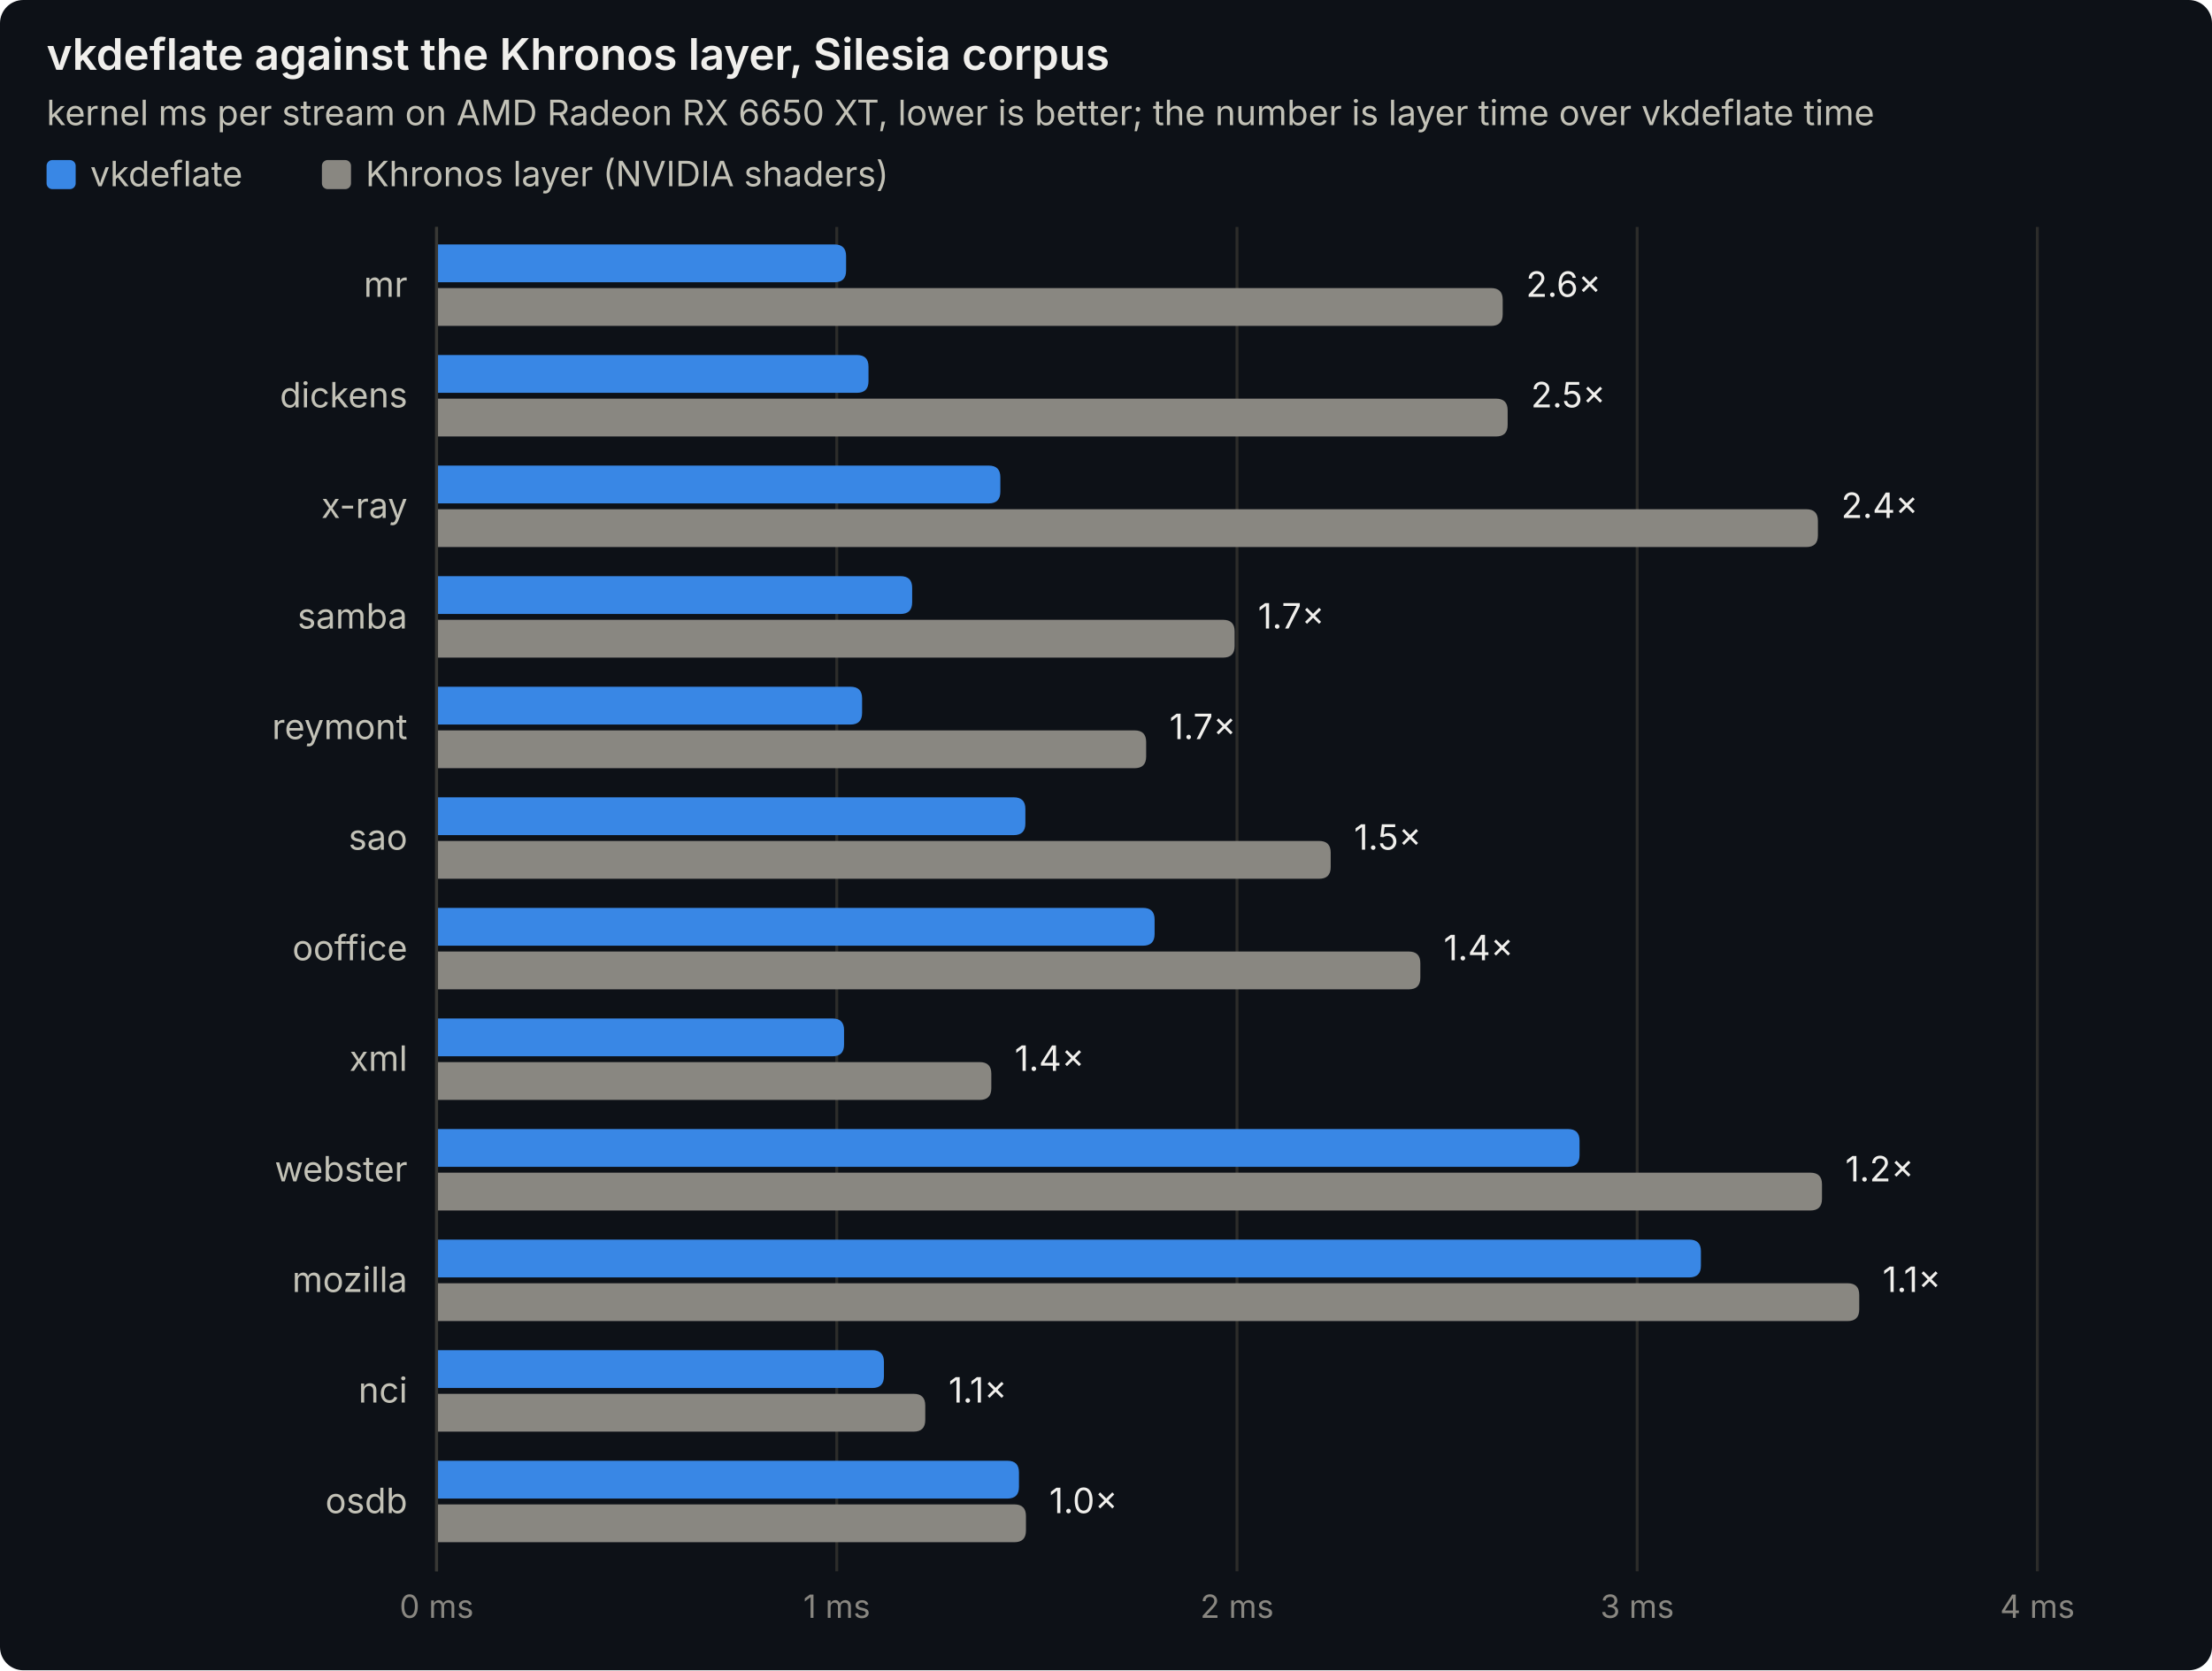
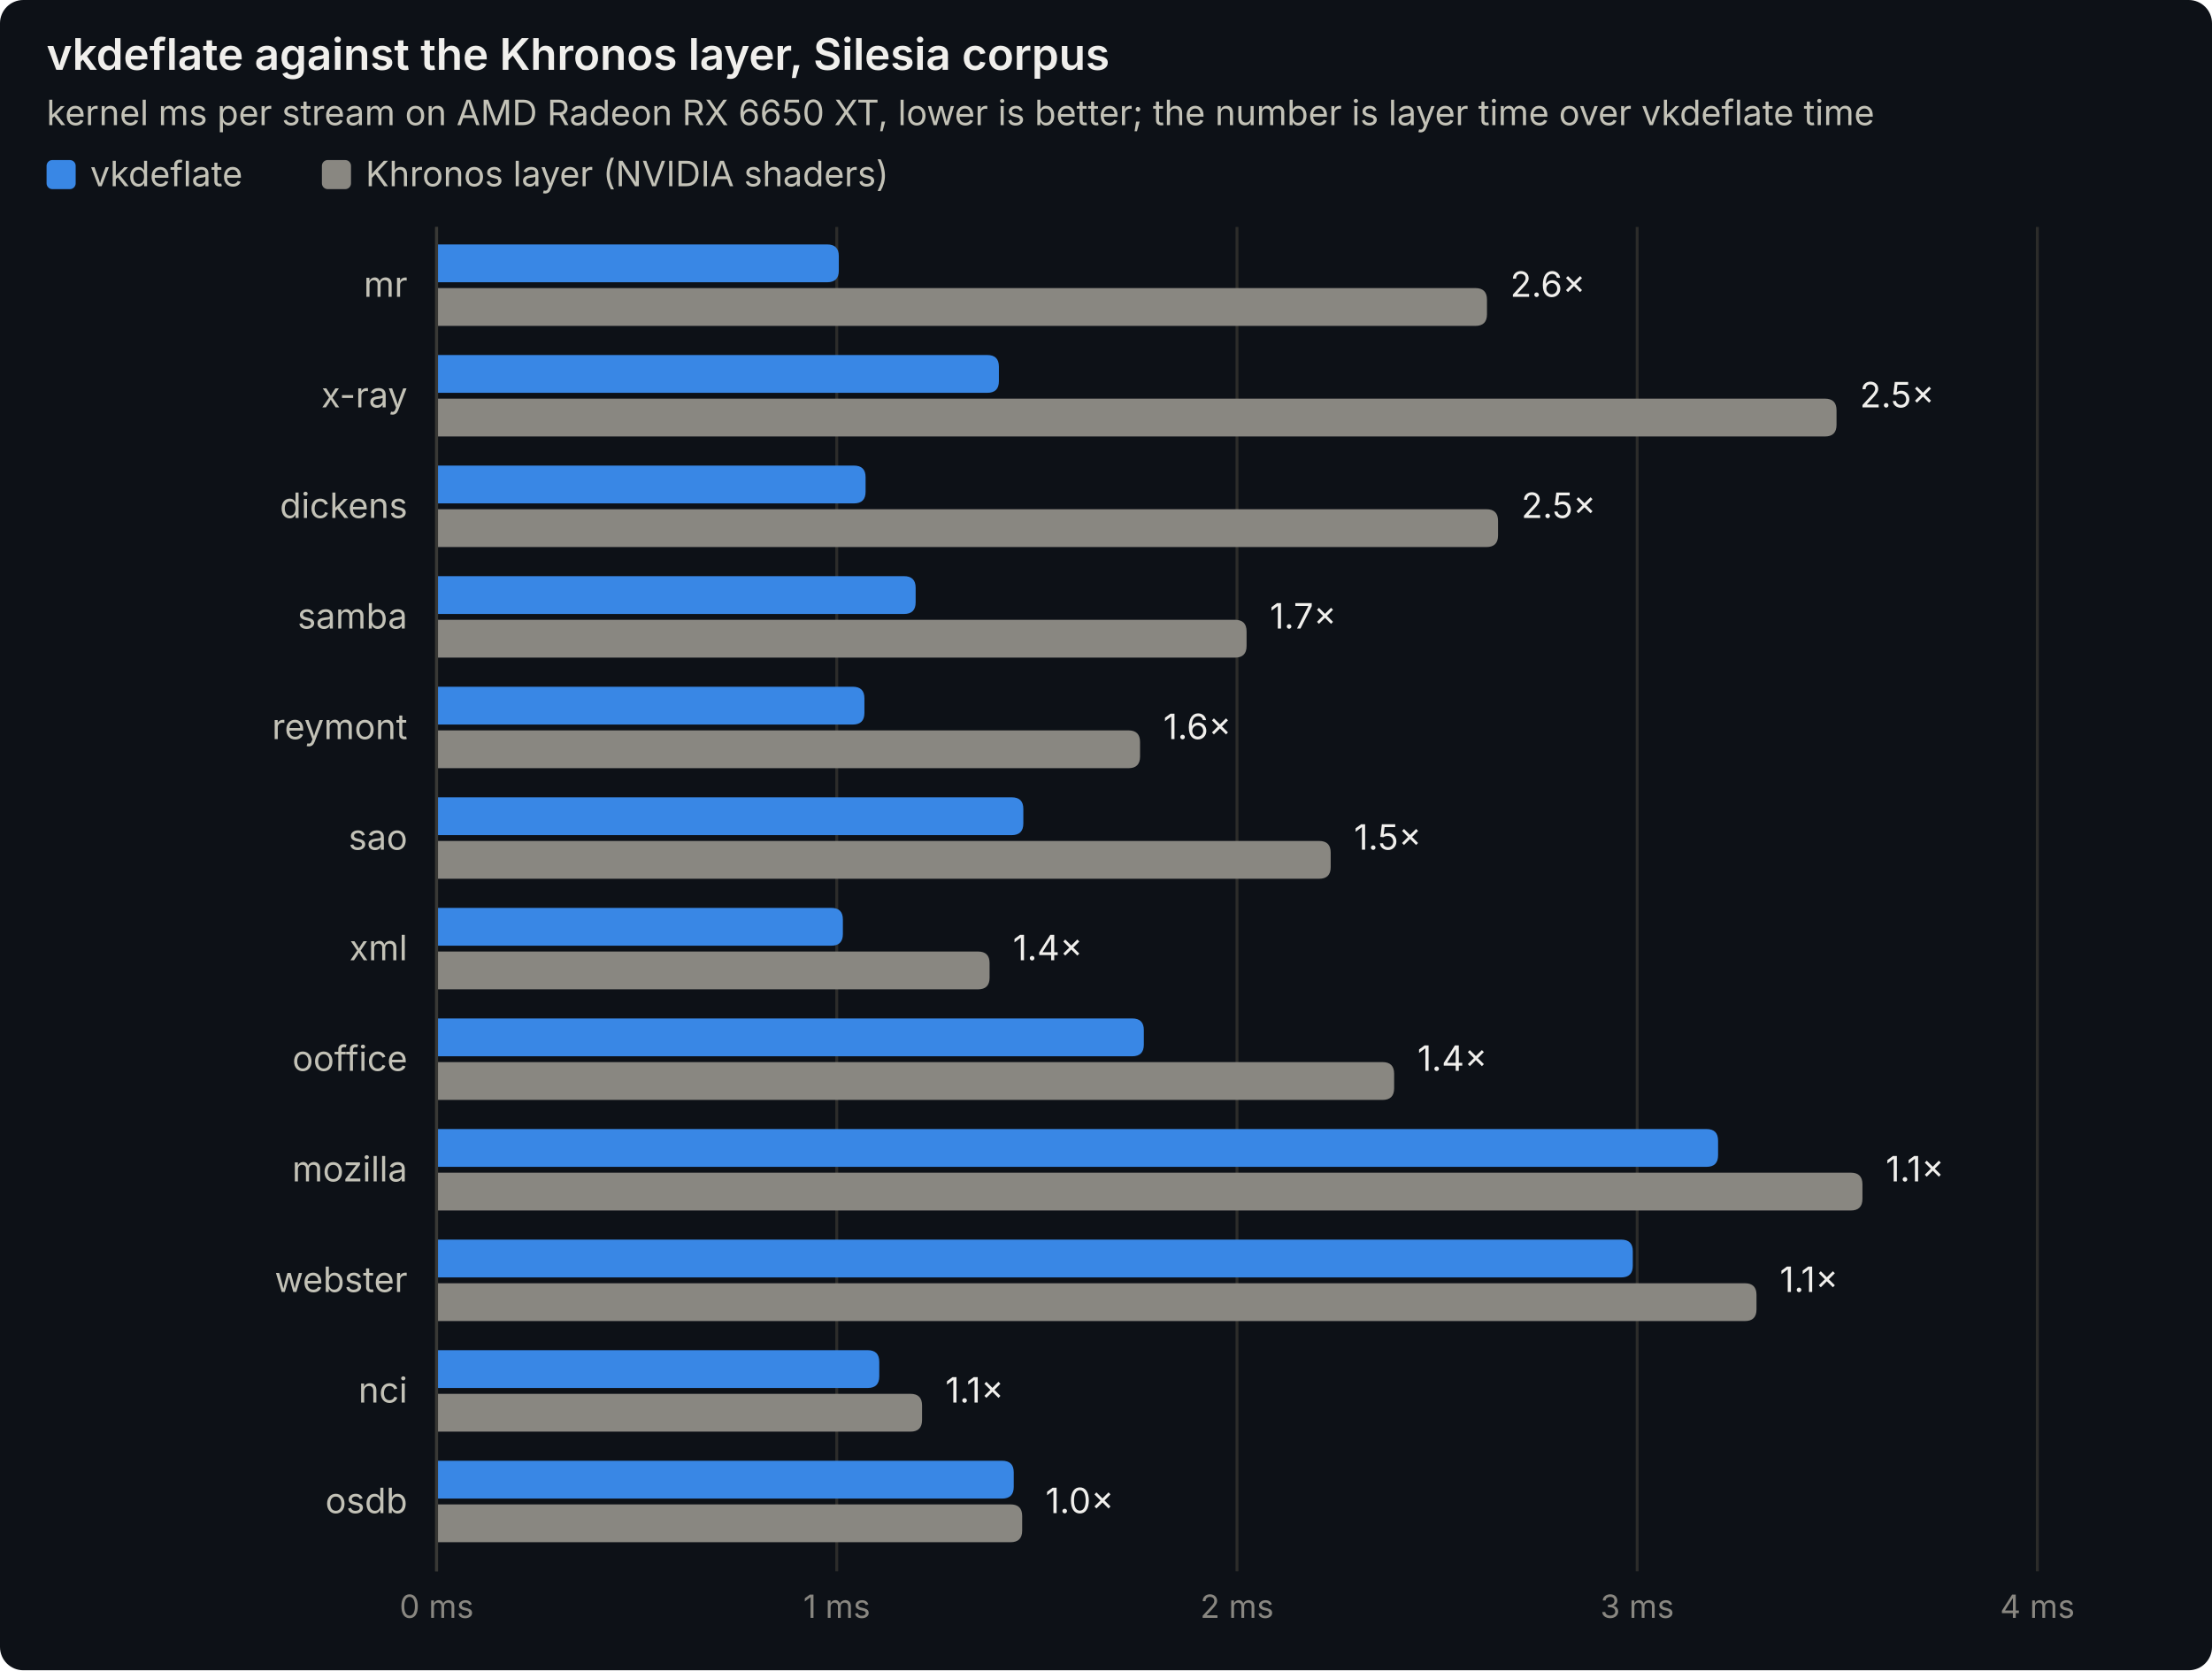
<svg xmlns="http://www.w3.org/2000/svg" viewBox="0 0 760 574" width="760" height="574" role="img" aria-labelledby="t d" font-family="system-ui, -apple-system, 'Segoe UI', sans-serif">
  <style>
.bg{fill:#0d1117}.p{fill:#f0efec}.s{fill:#c3c2b7}.m{fill:#898781}
.grid{stroke:#2c2c2a;stroke-width:1}.axis{stroke:#383835;stroke-width:1}
.c1{fill:#3987e5}.c2{fill:#d95926}.c3{fill:#199e70}.cg{fill:#898781}
.l1{stroke:#3987e5}.l2{stroke:#d95926}.l3{stroke:#199e70}
.o1{fill:#184f95}.o2{fill:#3987e5}.o3{fill:#9ec5f4}
.ring{stroke:#0d1117;stroke-width:2}
.box{fill:#1a1a19;stroke:#383835;stroke-width:1}.hi{fill:#0d366b;stroke:#3987e5;stroke-width:1}
</style>
  <rect width="760" height="574" rx="8" class="bg" />
  <text x="16.0" y="24.0" class="p" font-size="15" font-weight="600" text-anchor="start">vkdeflate against the Khronos layer, Silesia corpus</text>
  <text x="16.0" y="43.0" class="s" font-size="12" font-weight="400" text-anchor="start">kernel ms per stream on AMD Radeon RX 6650 XT, lower is better; the number is layer time over vkdeflate time</text>
  <rect x="16.0" y="55.0" width="10.0" height="10.0" rx="2" class="c1" />
  <text x="31.0" y="64.0" class="s" font-size="12" font-weight="400" text-anchor="start">vkdeflate</text>
  <rect x="110.6" y="55.0" width="10.0" height="10.0" rx="2" class="cg" />
  <text x="125.6" y="64.0" class="s" font-size="12" font-weight="400" text-anchor="start">Khronos layer (NVIDIA shaders)</text>
  <line x1="150.0" y1="78.0" x2="150.0" y2="540.0" class="grid" />
  <text x="150.0" y="556.0" class="m" font-size="11" font-weight="400" text-anchor="middle">0 ms</text>
  <line x1="287.5" y1="78.0" x2="287.5" y2="540.0" class="grid" />
  <text x="287.5" y="556.0" class="m" font-size="11" font-weight="400" text-anchor="middle">1 ms</text>
  <line x1="425.0" y1="78.0" x2="425.0" y2="540.0" class="grid" />
  <text x="425.0" y="556.0" class="m" font-size="11" font-weight="400" text-anchor="middle">2 ms</text>
  <line x1="562.5" y1="78.0" x2="562.5" y2="540.0" class="grid" />
  <text x="562.5" y="556.0" class="m" font-size="11" font-weight="400" text-anchor="middle">3 ms</text>
  <line x1="700.0" y1="78.0" x2="700.0" y2="540.0" class="grid" />
  <text x="700.0" y="556.0" class="m" font-size="11" font-weight="400" text-anchor="middle">4 ms</text>
  <text x="140.0" y="102.0" class="s" font-size="12" font-weight="400" text-anchor="end">mr</text>
-   <path d="M150.0,84.0 H286.7 Q290.7,84.0 290.7,88.0 V93.0 Q290.7,97.0 286.7,97.0 H150.0 Z" class="c1" />
-   <path d="M150.0,99.0 H512.3 Q516.3,99.0 516.3,103.0 V108.0 Q516.3,112.0 512.3,112.0 H150.0 Z" class="cg" />
-   <text x="524.3" y="102.0" class="p" font-size="12" font-weight="400" text-anchor="start">2.6×</text>
-   <text x="140.0" y="140.0" class="s" font-size="12" font-weight="400" text-anchor="end">dickens</text>
-   <path d="M150.0,122.0 H294.4 Q298.4,122.0 298.4,126.0 V131.0 Q298.4,135.0 294.4,135.0 H150.0 Z" class="c1" />
-   <path d="M150.0,137.0 H514.0 Q518.0,137.0 518.0,141.0 V146.0 Q518.0,150.0 514.0,150.0 H150.0 Z" class="cg" />
-   <text x="526.0" y="140.0" class="p" font-size="12" font-weight="400" text-anchor="start">2.5×</text>
-   <text x="140.0" y="178.0" class="s" font-size="12" font-weight="400" text-anchor="end">x-ray</text>
-   <path d="M150.0,160.0 H339.7 Q343.7,160.0 343.7,164.0 V169.0 Q343.7,173.0 339.7,173.0 H150.0 Z" class="c1" />
-   <path d="M150.0,175.0 H620.6 Q624.6,175.0 624.6,179.0 V184.0 Q624.6,188.0 620.6,188.0 H150.0 Z" class="cg" />
-   <text x="632.6" y="178.0" class="p" font-size="12" font-weight="400" text-anchor="start">2.4×</text>
+   <path d="M150.0,84.0 H284.2 Q288.2,84.0 288.2,88.0 V93.0 Q288.2,97.0 284.2,97.0 H150.0 Z" class="c1" />
+   <path d="M150.0,99.0 H506.9 Q510.9,99.0 510.9,103.0 V108.0 Q510.9,112.0 506.9,112.0 H150.0 Z" class="cg" />
+   <text x="518.9" y="102.0" class="p" font-size="12" font-weight="400" text-anchor="start">2.6×</text>
+   <text x="140.0" y="140.0" class="s" font-size="12" font-weight="400" text-anchor="end">x-ray</text>
+   <path d="M150.0,122.0 H339.2 Q343.2,122.0 343.2,126.0 V131.0 Q343.2,135.0 339.2,135.0 H150.0 Z" class="c1" />
+   <path d="M150.0,137.0 H627.0 Q631.0,137.0 631.0,141.0 V146.0 Q631.0,150.0 627.0,150.0 H150.0 Z" class="cg" />
+   <text x="639.0" y="140.0" class="p" font-size="12" font-weight="400" text-anchor="start">2.5×</text>
+   <text x="140.0" y="178.0" class="s" font-size="12" font-weight="400" text-anchor="end">dickens</text>
+   <path d="M150.0,160.0 H293.4 Q297.4,160.0 297.4,164.0 V169.0 Q297.4,173.0 293.4,173.0 H150.0 Z" class="c1" />
+   <path d="M150.0,175.0 H510.7 Q514.7,175.0 514.7,179.0 V184.0 Q514.7,188.0 510.7,188.0 H150.0 Z" class="cg" />
+   <text x="522.7" y="178.0" class="p" font-size="12" font-weight="400" text-anchor="start">2.5×</text>
  <text x="140.0" y="216.0" class="s" font-size="12" font-weight="400" text-anchor="end">samba</text>
-   <path d="M150.0,198.0 H309.4 Q313.4,198.0 313.4,202.0 V207.0 Q313.4,211.0 309.4,211.0 H150.0 Z" class="c1" />
-   <path d="M150.0,213.0 H420.2 Q424.2,213.0 424.2,217.0 V222.0 Q424.2,226.0 420.2,226.0 H150.0 Z" class="cg" />
-   <text x="432.2" y="216.0" class="p" font-size="12" font-weight="400" text-anchor="start">1.7×</text>
+   <path d="M150.0,198.0 H310.6 Q314.6,198.0 314.6,202.0 V207.0 Q314.6,211.0 310.6,211.0 H150.0 Z" class="c1" />
+   <path d="M150.0,213.0 H424.3 Q428.3,213.0 428.3,217.0 V222.0 Q428.3,226.0 424.3,226.0 H150.0 Z" class="cg" />
+   <text x="436.3" y="216.0" class="p" font-size="12" font-weight="400" text-anchor="start">1.7×</text>
  <text x="140.0" y="254.0" class="s" font-size="12" font-weight="400" text-anchor="end">reymont</text>
-   <path d="M150.0,236.0 H292.2 Q296.2,236.0 296.2,240.0 V245.0 Q296.2,249.0 292.2,249.0 H150.0 Z" class="c1" />
-   <path d="M150.0,251.0 H389.8 Q393.8,251.0 393.8,255.0 V260.0 Q393.8,264.0 389.8,264.0 H150.0 Z" class="cg" />
-   <text x="401.8" y="254.0" class="p" font-size="12" font-weight="400" text-anchor="start">1.7×</text>
+   <path d="M150.0,236.0 H293.0 Q297.0,236.0 297.0,240.0 V245.0 Q297.0,249.0 293.0,249.0 H150.0 Z" class="c1" />
+   <path d="M150.0,251.0 H387.7 Q391.7,251.0 391.7,255.0 V260.0 Q391.7,264.0 387.7,264.0 H150.0 Z" class="cg" />
+   <text x="399.7" y="254.0" class="p" font-size="12" font-weight="400" text-anchor="start">1.6×</text>
  <text x="140.0" y="292.0" class="s" font-size="12" font-weight="400" text-anchor="end">sao</text>
-   <path d="M150.0,274.0 H348.3 Q352.3,274.0 352.3,278.0 V283.0 Q352.3,287.0 348.3,287.0 H150.0 Z" class="c1" />
+   <path d="M150.0,274.0 H347.6 Q351.6,274.0 351.6,278.0 V283.0 Q351.6,287.0 347.6,287.0 H150.0 Z" class="c1" />
  <path d="M150.0,289.0 H453.2 Q457.2,289.0 457.2,293.0 V298.0 Q457.2,302.0 453.2,302.0 H150.0 Z" class="cg" />
  <text x="465.2" y="292.0" class="p" font-size="12" font-weight="400" text-anchor="start">1.5×</text>
-   <text x="140.0" y="330.0" class="s" font-size="12" font-weight="400" text-anchor="end">ooffice</text>
-   <path d="M150.0,312.0 H392.7 Q396.7,312.0 396.7,316.0 V321.0 Q396.7,325.0 392.7,325.0 H150.0 Z" class="c1" />
-   <path d="M150.0,327.0 H484.0 Q488.0,327.0 488.0,331.0 V336.0 Q488.0,340.0 484.0,340.0 H150.0 Z" class="cg" />
-   <text x="496.0" y="330.0" class="p" font-size="12" font-weight="400" text-anchor="start">1.4×</text>
-   <text x="140.0" y="368.0" class="s" font-size="12" font-weight="400" text-anchor="end">xml</text>
-   <path d="M150.0,350.0 H286.0 Q290.0,350.0 290.0,354.0 V359.0 Q290.0,363.0 286.0,363.0 H150.0 Z" class="c1" />
-   <path d="M150.0,365.0 H336.6 Q340.6,365.0 340.6,369.0 V374.0 Q340.6,378.0 336.6,378.0 H150.0 Z" class="cg" />
-   <text x="348.6" y="368.0" class="p" font-size="12" font-weight="400" text-anchor="start">1.4×</text>
-   <text x="140.0" y="406.0" class="s" font-size="12" font-weight="400" text-anchor="end">webster</text>
-   <path d="M150.0,388.0 H538.7 Q542.7,388.0 542.7,392.0 V397.0 Q542.7,401.0 538.7,401.0 H150.0 Z" class="c1" />
-   <path d="M150.0,403.0 H622.0 Q626.0,403.0 626.0,407.0 V412.0 Q626.0,416.0 622.0,416.0 H150.0 Z" class="cg" />
-   <text x="634.0" y="406.0" class="p" font-size="12" font-weight="400" text-anchor="start">1.2×</text>
-   <text x="140.0" y="444.0" class="s" font-size="12" font-weight="400" text-anchor="end">mozilla</text>
-   <path d="M150.0,426.0 H580.4 Q584.4,426.0 584.4,430.0 V435.0 Q584.4,439.0 580.4,439.0 H150.0 Z" class="c1" />
-   <path d="M150.0,441.0 H634.8 Q638.8,441.0 638.8,445.0 V450.0 Q638.8,454.0 634.8,454.0 H150.0 Z" class="cg" />
-   <text x="646.8" y="444.0" class="p" font-size="12" font-weight="400" text-anchor="start">1.1×</text>
+   <text x="140.0" y="330.0" class="s" font-size="12" font-weight="400" text-anchor="end">xml</text>
+   <path d="M150.0,312.0 H285.6 Q289.6,312.0 289.6,316.0 V321.0 Q289.6,325.0 285.6,325.0 H150.0 Z" class="c1" />
+   <path d="M150.0,327.0 H336.0 Q340.0,327.0 340.0,331.0 V336.0 Q340.0,340.0 336.0,340.0 H150.0 Z" class="cg" />
+   <text x="348.0" y="330.0" class="p" font-size="12" font-weight="400" text-anchor="start">1.4×</text>
+   <text x="140.0" y="368.0" class="s" font-size="12" font-weight="400" text-anchor="end">ooffice</text>
+   <path d="M150.0,350.0 H389.0 Q393.0,350.0 393.0,354.0 V359.0 Q393.0,363.0 389.0,363.0 H150.0 Z" class="c1" />
+   <path d="M150.0,365.0 H475.0 Q479.0,365.0 479.0,369.0 V374.0 Q479.0,378.0 475.0,378.0 H150.0 Z" class="cg" />
+   <text x="487.0" y="368.0" class="p" font-size="12" font-weight="400" text-anchor="start">1.4×</text>
+   <text x="140.0" y="406.0" class="s" font-size="12" font-weight="400" text-anchor="end">mozilla</text>
+   <path d="M150.0,388.0 H586.3 Q590.3,388.0 590.3,392.0 V397.0 Q590.3,401.0 586.3,401.0 H150.0 Z" class="c1" />
+   <path d="M150.0,403.0 H635.9 Q639.9,403.0 639.9,407.0 V412.0 Q639.9,416.0 635.9,416.0 H150.0 Z" class="cg" />
+   <text x="647.9" y="406.0" class="p" font-size="12" font-weight="400" text-anchor="start">1.1×</text>
+   <text x="140.0" y="444.0" class="s" font-size="12" font-weight="400" text-anchor="end">webster</text>
+   <path d="M150.0,426.0 H557.0 Q561.0,426.0 561.0,430.0 V435.0 Q561.0,439.0 557.0,439.0 H150.0 Z" class="c1" />
+   <path d="M150.0,441.0 H599.5 Q603.5,441.0 603.5,445.0 V450.0 Q603.5,454.0 599.5,454.0 H150.0 Z" class="cg" />
+   <text x="611.5" y="444.0" class="p" font-size="12" font-weight="400" text-anchor="start">1.1×</text>
  <text x="140.0" y="482.0" class="s" font-size="12" font-weight="400" text-anchor="end">nci</text>
-   <path d="M150.0,464.0 H299.7 Q303.7,464.0 303.7,468.0 V473.0 Q303.7,477.0 299.7,477.0 H150.0 Z" class="c1" />
-   <path d="M150.0,479.0 H313.9 Q317.9,479.0 317.9,483.0 V488.0 Q317.9,492.0 313.9,492.0 H150.0 Z" class="cg" />
-   <text x="325.9" y="482.0" class="p" font-size="12" font-weight="400" text-anchor="start">1.1×</text>
+   <path d="M150.0,464.0 H298.1 Q302.1,464.0 302.1,468.0 V473.0 Q302.1,477.0 298.1,477.0 H150.0 Z" class="c1" />
+   <path d="M150.0,479.0 H312.8 Q316.8,479.0 316.8,483.0 V488.0 Q316.8,492.0 312.8,492.0 H150.0 Z" class="cg" />
+   <text x="324.8" y="482.0" class="p" font-size="12" font-weight="400" text-anchor="start">1.1×</text>
  <text x="140.0" y="520.0" class="s" font-size="12" font-weight="400" text-anchor="end">osdb</text>
-   <path d="M150.0,502.0 H346.1 Q350.1,502.0 350.1,506.0 V511.0 Q350.1,515.0 346.1,515.0 H150.0 Z" class="c1" />
-   <path d="M150.0,517.0 H348.5 Q352.5,517.0 352.5,521.0 V526.0 Q352.5,530.0 348.5,530.0 H150.0 Z" class="cg" />
-   <text x="360.5" y="520.0" class="p" font-size="12" font-weight="400" text-anchor="start">1.0×</text>
+   <path d="M150.0,502.0 H344.3 Q348.3,502.0 348.3,506.0 V511.0 Q348.3,515.0 344.3,515.0 H150.0 Z" class="c1" />
+   <path d="M150.0,517.0 H347.2 Q351.2,517.0 351.2,521.0 V526.0 Q351.2,530.0 347.2,530.0 H150.0 Z" class="cg" />
+   <text x="359.2" y="520.0" class="p" font-size="12" font-weight="400" text-anchor="start">1.0×</text>
  <line x1="150.0" y1="78.0" x2="150.0" y2="540.0" class="axis" />
</svg>
